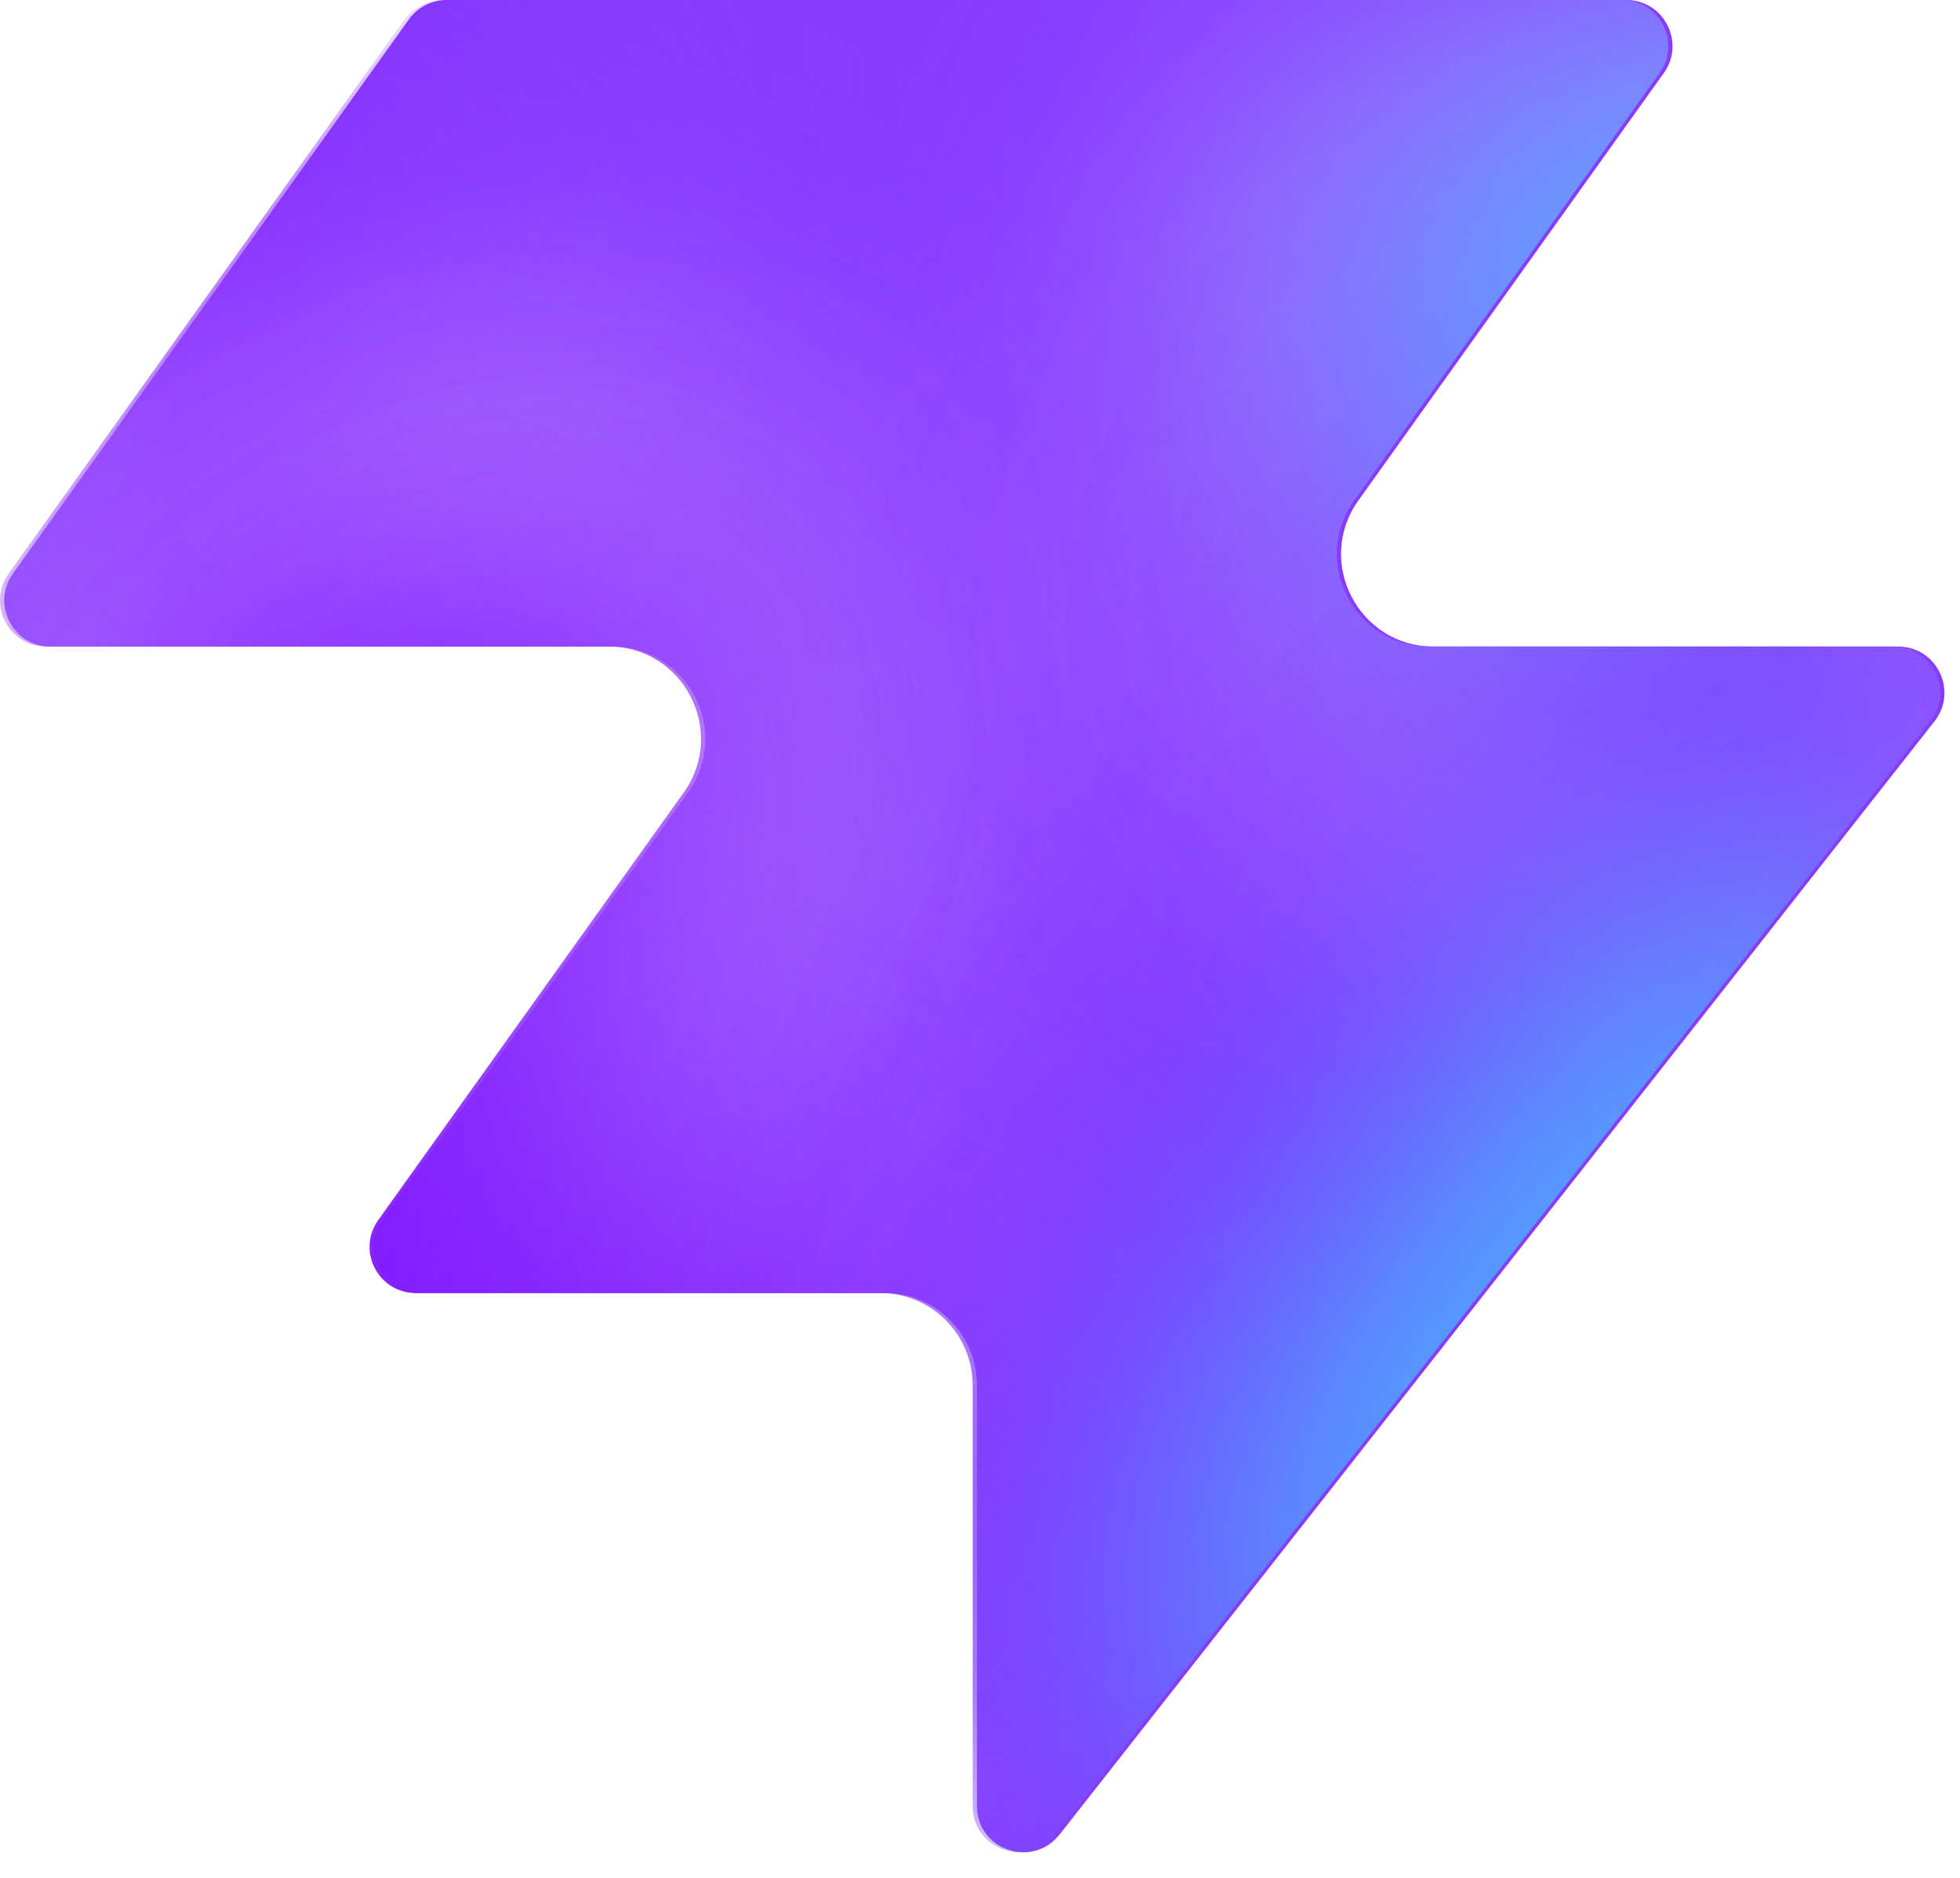
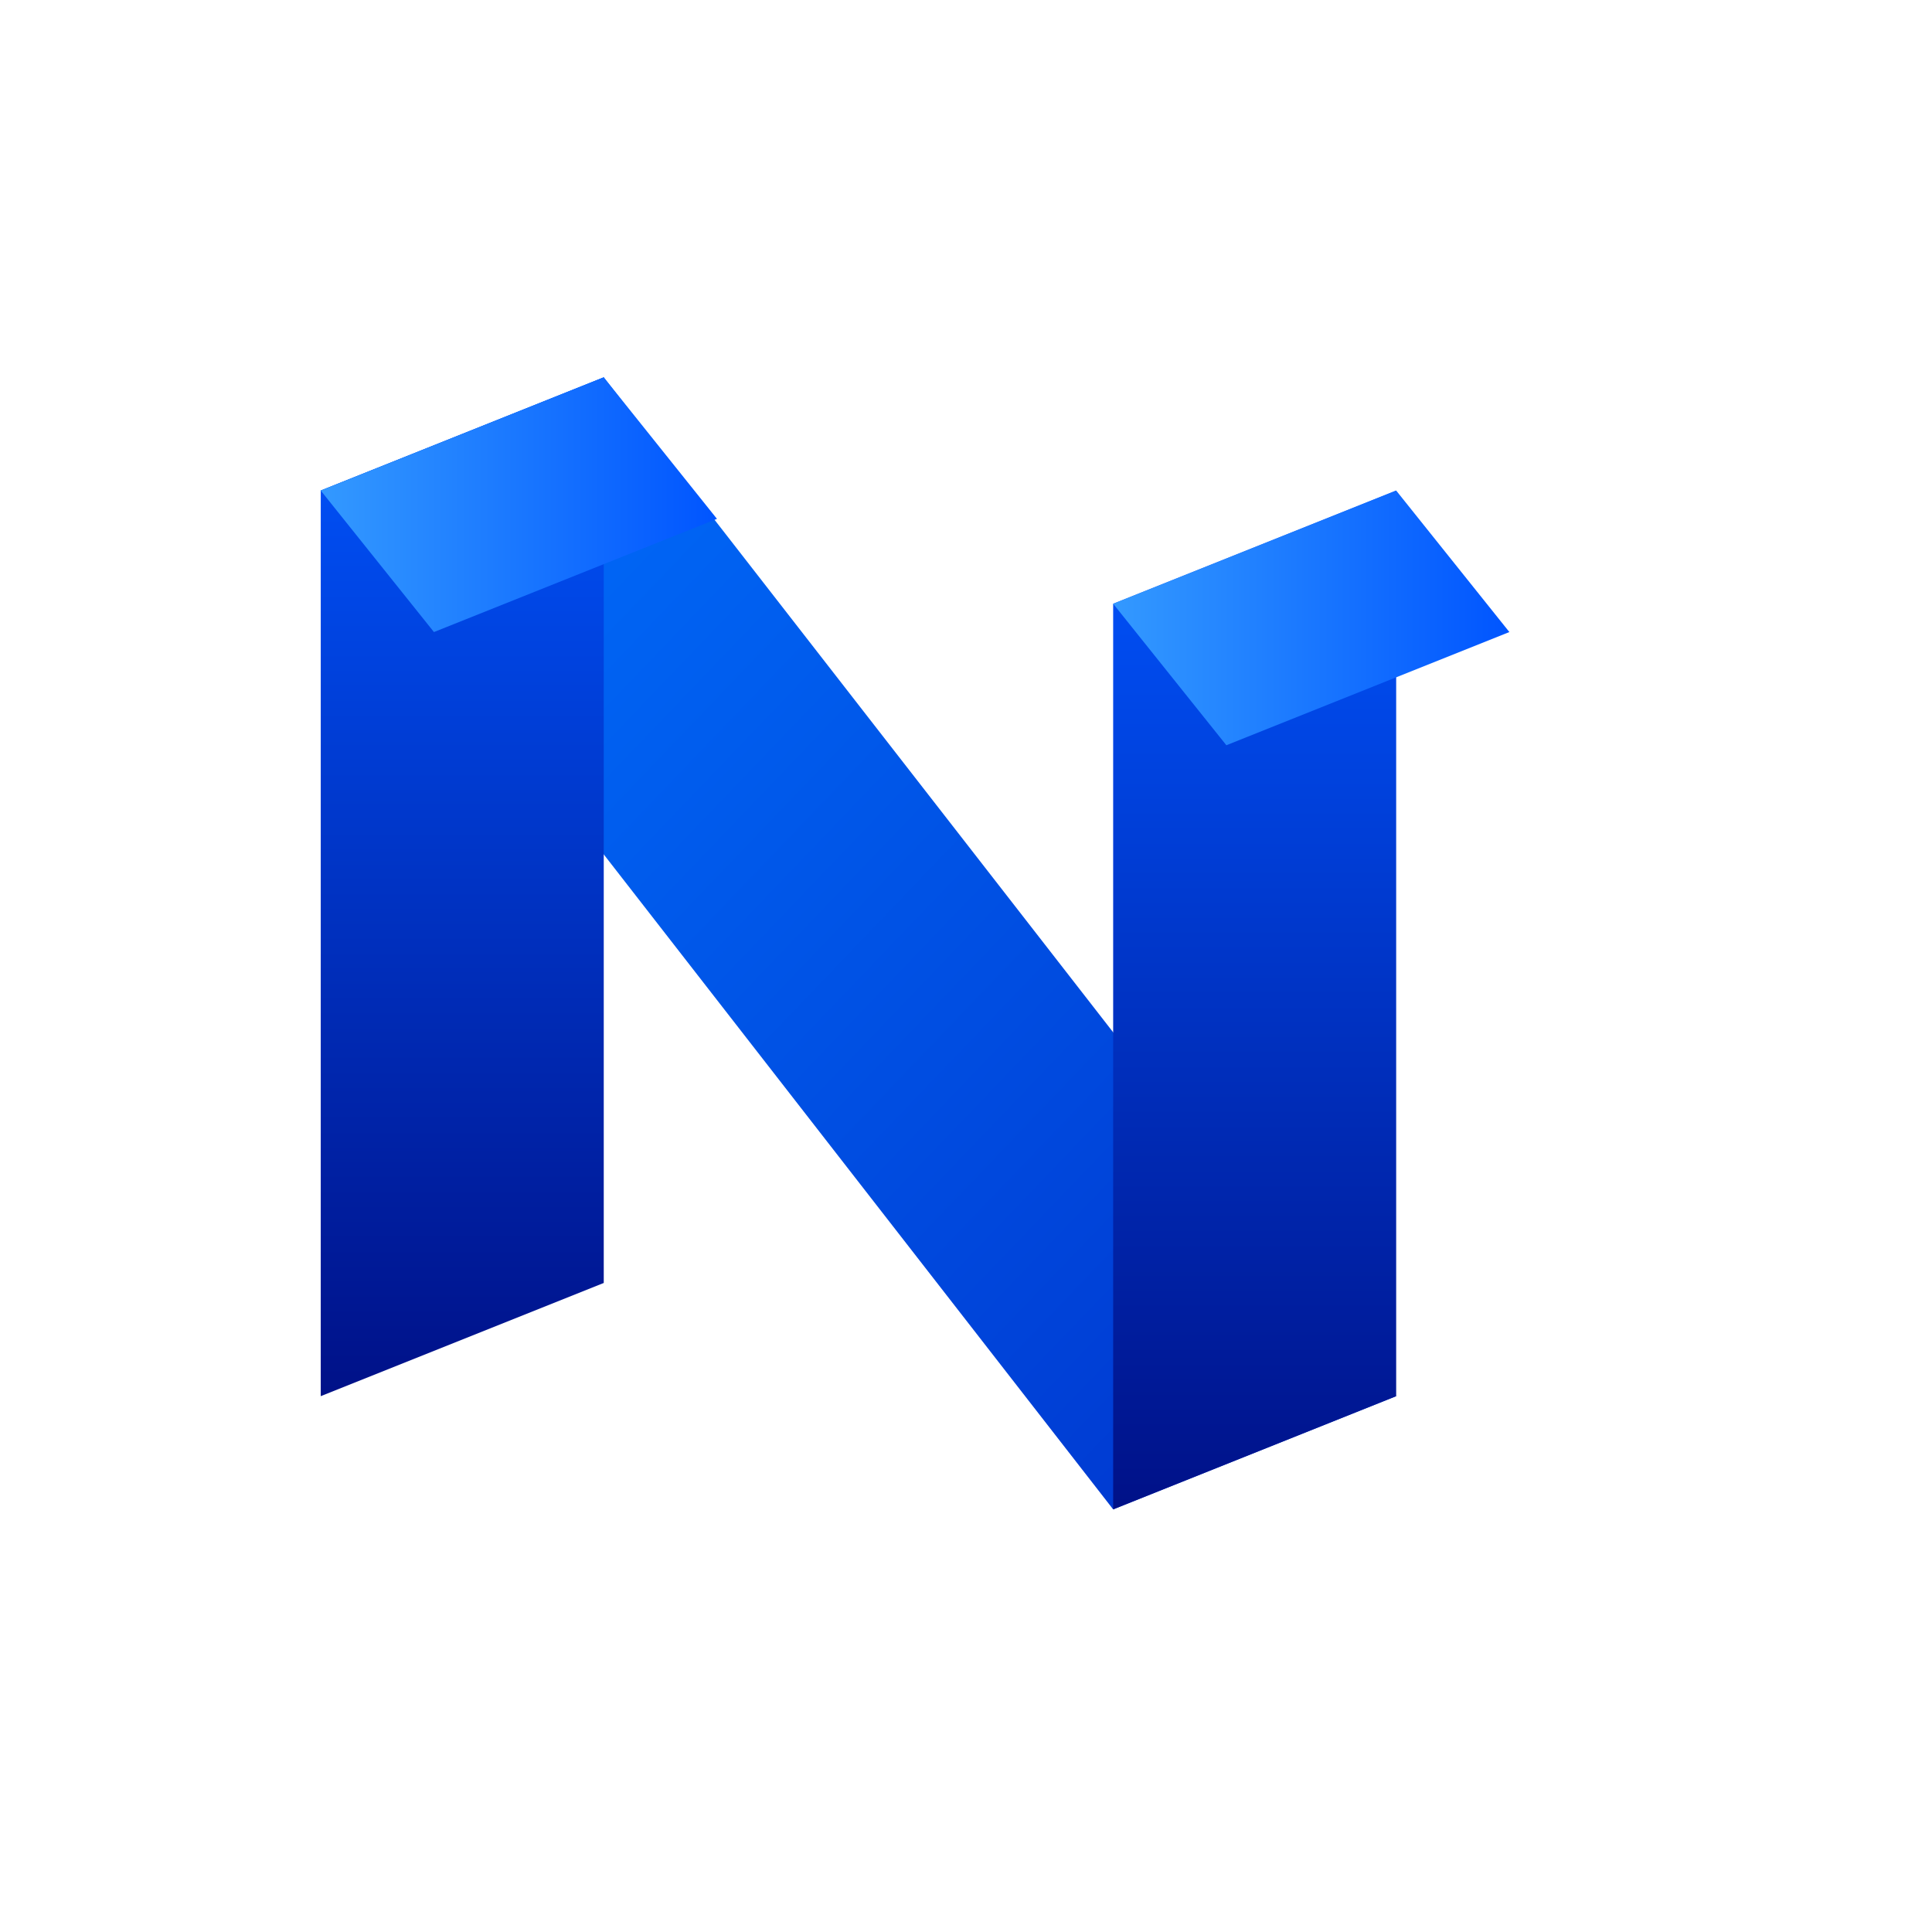
- <svg xmlns="http://www.w3.org/2000/svg" width="48" height="46" fill="none" viewBox="0 0 48 46">
-   <path fill="#863bff" d="M25.946 44.938c-.664.845-2.021.375-2.021-.698V33.937a2.26 2.26 0 0 0-2.262-2.262H10.287c-.92 0-1.456-1.04-.92-1.788l7.48-10.471c1.07-1.497 0-3.578-1.842-3.578H1.237c-.92 0-1.456-1.04-.92-1.788L10.013.474c.214-.297.556-.474.92-.474h28.894c.92 0 1.456 1.04.92 1.788l-7.48 10.471c-1.07 1.498 0 3.579 1.842 3.579h11.377c.943 0 1.473 1.088.89 1.83L25.947 44.94z" style="fill:#863bff;fill:color(display-p3 .525 .23 1);fill-opacity:1" />
-   <mask id="a" width="48" height="46" x="0" y="0" maskUnits="userSpaceOnUse" style="mask-type:alpha">
-     <path fill="#000" d="M25.842 44.938c-.664.844-2.021.375-2.021-.698V33.937a2.26 2.26 0 0 0-2.262-2.262H10.183c-.92 0-1.456-1.04-.92-1.788l7.48-10.471c1.07-1.498 0-3.579-1.842-3.579H1.133c-.92 0-1.456-1.04-.92-1.787L9.91.473c.214-.297.556-.474.92-.474h28.894c.92 0 1.456 1.04.92 1.788l-7.48 10.471c-1.07 1.498 0 3.578 1.842 3.578h11.377c.943 0 1.473 1.088.89 1.832L25.843 44.94z" style="fill:#000;fill-opacity:1" />
-   </mask>
-   <g mask="url(#a)">
-     <g filter="url(#b)">
-       <ellipse cx="5.508" cy="14.704" fill="#ede6ff" rx="5.508" ry="14.704" style="fill:#ede6ff;fill:color(display-p3 .927 .903 1);fill-opacity:1" transform="matrix(.00324 1 1 -.00324 -4.47 31.516)" />
-     </g>
-     <g filter="url(#c)">
-       <ellipse cx="10.399" cy="29.851" fill="#ede6ff" rx="10.399" ry="29.851" style="fill:#ede6ff;fill:color(display-p3 .927 .903 1);fill-opacity:1" transform="matrix(.00324 1 1 -.00324 -39.328 7.883)" />
-     </g>
-     <g filter="url(#d)">
-       <ellipse cx="5.508" cy="30.487" fill="#7e14ff" rx="5.508" ry="30.487" style="fill:#7e14ff;fill:color(display-p3 .492 .077 1);fill-opacity:1" transform="rotate(89.814 -25.913 -14.639)scale(1 -1)" />
-     </g>
-     <g filter="url(#e)">
-       <ellipse cx="5.508" cy="30.599" fill="#7e14ff" rx="5.508" ry="30.599" style="fill:#7e14ff;fill:color(display-p3 .492 .077 1);fill-opacity:1" transform="rotate(89.814 -32.644 -3.334)scale(1 -1)" />
-     </g>
-     <g filter="url(#f)">
-       <ellipse cx="5.508" cy="30.599" fill="#7e14ff" rx="5.508" ry="30.599" style="fill:#7e14ff;fill:color(display-p3 .492 .077 1);fill-opacity:1" transform="matrix(.00324 1 1 -.00324 -34.34 30.47)" />
-     </g>
-     <g filter="url(#g)">
-       <ellipse cx="14.072" cy="22.078" fill="#ede6ff" rx="14.072" ry="22.078" style="fill:#ede6ff;fill:color(display-p3 .927 .903 1);fill-opacity:1" transform="rotate(93.35 24.506 48.493)scale(-1 1)" />
-     </g>
-     <g filter="url(#h)">
-       <ellipse cx="3.47" cy="21.501" fill="#7e14ff" rx="3.47" ry="21.501" style="fill:#7e14ff;fill:color(display-p3 .492 .077 1);fill-opacity:1" transform="rotate(89.009 28.708 47.59)scale(-1 1)" />
-     </g>
-     <g filter="url(#i)">
-       <ellipse cx="3.47" cy="21.501" fill="#7e14ff" rx="3.47" ry="21.501" style="fill:#7e14ff;fill:color(display-p3 .492 .077 1);fill-opacity:1" transform="rotate(89.009 28.708 47.59)scale(-1 1)" />
-     </g>
-     <g filter="url(#j)">
-       <ellipse cx=".387" cy="8.972" fill="#7e14ff" rx="4.407" ry="29.108" style="fill:#7e14ff;fill:color(display-p3 .492 .077 1);fill-opacity:1" transform="rotate(39.51 .387 8.972)" />
-     </g>
-     <g filter="url(#k)">
-       <ellipse cx="47.523" cy="-6.092" fill="#7e14ff" rx="4.407" ry="29.108" style="fill:#7e14ff;fill:color(display-p3 .492 .077 1);fill-opacity:1" transform="rotate(37.892 47.523 -6.092)" />
-     </g>
-     <g filter="url(#l)">
-       <ellipse cx="41.412" cy="6.333" fill="#47bfff" rx="5.971" ry="9.665" style="fill:#47bfff;fill:color(display-p3 .28 .748 1);fill-opacity:1" transform="rotate(37.892 41.412 6.333)" />
-     </g>
-     <g filter="url(#m)">
-       <ellipse cx="-1.879" cy="38.332" fill="#7e14ff" rx="4.407" ry="29.108" style="fill:#7e14ff;fill:color(display-p3 .492 .077 1);fill-opacity:1" transform="rotate(37.892 -1.88 38.332)" />
-     </g>
-     <g filter="url(#n)">
-       <ellipse cx="-1.879" cy="38.332" fill="#7e14ff" rx="4.407" ry="29.108" style="fill:#7e14ff;fill:color(display-p3 .492 .077 1);fill-opacity:1" transform="rotate(37.892 -1.88 38.332)" />
-     </g>
-     <g filter="url(#o)">
-       <ellipse cx="35.651" cy="29.907" fill="#7e14ff" rx="4.407" ry="29.108" style="fill:#7e14ff;fill:color(display-p3 .492 .077 1);fill-opacity:1" transform="rotate(37.892 35.651 29.907)" />
-     </g>
-     <g filter="url(#p)">
-       <ellipse cx="38.418" cy="32.4" fill="#47bfff" rx="5.971" ry="15.297" style="fill:#47bfff;fill:color(display-p3 .28 .748 1);fill-opacity:1" transform="rotate(37.892 38.418 32.4)" />
-     </g>
+ <svg xmlns="http://www.w3.org/2000/svg" viewBox="0 0 512 512">
+   <defs>
+     <linearGradient id="grad-main" x1="0%" y1="0%" x2="100%" y2="100%">
+       <stop offset="0%" stop-color="#0072ff" />
+       <stop offset="100%" stop-color="#0033cc" />
+     </linearGradient>
+     <linearGradient id="grad-dark" x1="0%" y1="0%" x2="0%" y2="100%">
+       <stop offset="0%" stop-color="#0055ff" />
+       <stop offset="100%" stop-color="#001188" />
+     </linearGradient>
+     <linearGradient id="grad-light" x1="0%" y1="0%" x2="100%" y2="0%">
+       <stop offset="0%" stop-color="#3399ff" />
+       <stop offset="100%" stop-color="#0055ff" />
+     </linearGradient>
+   </defs>
+   <g transform="translate(70, 70) scale(0.75)">
+     <polygon points="120,40 400,400 300,440 20,80" fill="url(#grad-main)" />
+     <polygon points="20,400 20,80 120,40 120,360" fill="url(#grad-dark)" />
+     <polygon points="20,80 120,40 160,90 60,130" fill="url(#grad-light)" />
+     <polygon points="400,400 400,80 300,120 300,440" fill="url(#grad-dark)" />
+     <polygon points="300,120 400,80 440,130 340,170" fill="url(#grad-light)" />
  </g>
-   <defs>
-     <filter id="b" width="60.045" height="41.654" x="-19.77" y="16.149" color-interpolation-filters="sRGB" filterUnits="userSpaceOnUse">
-       <feFlood flood-opacity="0" result="BackgroundImageFix" />
-       <feBlend in="SourceGraphic" in2="BackgroundImageFix" result="shape" />
-       <feGaussianBlur result="effect1_foregroundBlur_2002_17158" stdDeviation="7.659" />
-     </filter>
-     <filter id="c" width="90.34" height="51.437" x="-54.613" y="-7.533" color-interpolation-filters="sRGB" filterUnits="userSpaceOnUse">
-       <feFlood flood-opacity="0" result="BackgroundImageFix" />
-       <feBlend in="SourceGraphic" in2="BackgroundImageFix" result="shape" />
-       <feGaussianBlur result="effect1_foregroundBlur_2002_17158" stdDeviation="7.659" />
-     </filter>
-     <filter id="d" width="79.355" height="29.4" x="-49.64" y="2.03" color-interpolation-filters="sRGB" filterUnits="userSpaceOnUse">
-       <feFlood flood-opacity="0" result="BackgroundImageFix" />
-       <feBlend in="SourceGraphic" in2="BackgroundImageFix" result="shape" />
-       <feGaussianBlur result="effect1_foregroundBlur_2002_17158" stdDeviation="4.596" />
-     </filter>
-     <filter id="e" width="79.579" height="29.4" x="-45.045" y="20.029" color-interpolation-filters="sRGB" filterUnits="userSpaceOnUse">
-       <feFlood flood-opacity="0" result="BackgroundImageFix" />
-       <feBlend in="SourceGraphic" in2="BackgroundImageFix" result="shape" />
-       <feGaussianBlur result="effect1_foregroundBlur_2002_17158" stdDeviation="4.596" />
-     </filter>
-     <filter id="f" width="79.579" height="29.4" x="-43.513" y="21.178" color-interpolation-filters="sRGB" filterUnits="userSpaceOnUse">
-       <feFlood flood-opacity="0" result="BackgroundImageFix" />
-       <feBlend in="SourceGraphic" in2="BackgroundImageFix" result="shape" />
-       <feGaussianBlur result="effect1_foregroundBlur_2002_17158" stdDeviation="4.596" />
-     </filter>
-     <filter id="g" width="74.749" height="58.852" x="15.756" y="-17.901" color-interpolation-filters="sRGB" filterUnits="userSpaceOnUse">
-       <feFlood flood-opacity="0" result="BackgroundImageFix" />
-       <feBlend in="SourceGraphic" in2="BackgroundImageFix" result="shape" />
-       <feGaussianBlur result="effect1_foregroundBlur_2002_17158" stdDeviation="7.659" />
-     </filter>
-     <filter id="h" width="61.377" height="25.362" x="23.548" y="2.284" color-interpolation-filters="sRGB" filterUnits="userSpaceOnUse">
-       <feFlood flood-opacity="0" result="BackgroundImageFix" />
-       <feBlend in="SourceGraphic" in2="BackgroundImageFix" result="shape" />
-       <feGaussianBlur result="effect1_foregroundBlur_2002_17158" stdDeviation="4.596" />
-     </filter>
-     <filter id="i" width="61.377" height="25.362" x="23.548" y="2.284" color-interpolation-filters="sRGB" filterUnits="userSpaceOnUse">
-       <feFlood flood-opacity="0" result="BackgroundImageFix" />
-       <feBlend in="SourceGraphic" in2="BackgroundImageFix" result="shape" />
-       <feGaussianBlur result="effect1_foregroundBlur_2002_17158" stdDeviation="4.596" />
-     </filter>
-     <filter id="j" width="56.045" height="63.649" x="-27.636" y="-22.853" color-interpolation-filters="sRGB" filterUnits="userSpaceOnUse">
-       <feFlood flood-opacity="0" result="BackgroundImageFix" />
-       <feBlend in="SourceGraphic" in2="BackgroundImageFix" result="shape" />
-       <feGaussianBlur result="effect1_foregroundBlur_2002_17158" stdDeviation="4.596" />
-     </filter>
-     <filter id="k" width="54.814" height="64.646" x="20.116" y="-38.415" color-interpolation-filters="sRGB" filterUnits="userSpaceOnUse">
-       <feFlood flood-opacity="0" result="BackgroundImageFix" />
-       <feBlend in="SourceGraphic" in2="BackgroundImageFix" result="shape" />
-       <feGaussianBlur result="effect1_foregroundBlur_2002_17158" stdDeviation="4.596" />
-     </filter>
-     <filter id="l" width="33.541" height="35.313" x="24.641" y="-11.323" color-interpolation-filters="sRGB" filterUnits="userSpaceOnUse">
-       <feFlood flood-opacity="0" result="BackgroundImageFix" />
-       <feBlend in="SourceGraphic" in2="BackgroundImageFix" result="shape" />
-       <feGaussianBlur result="effect1_foregroundBlur_2002_17158" stdDeviation="4.596" />
-     </filter>
-     <filter id="m" width="54.814" height="64.646" x="-29.286" y="6.009" color-interpolation-filters="sRGB" filterUnits="userSpaceOnUse">
-       <feFlood flood-opacity="0" result="BackgroundImageFix" />
-       <feBlend in="SourceGraphic" in2="BackgroundImageFix" result="shape" />
-       <feGaussianBlur result="effect1_foregroundBlur_2002_17158" stdDeviation="4.596" />
-     </filter>
-     <filter id="n" width="54.814" height="64.646" x="-29.286" y="6.009" color-interpolation-filters="sRGB" filterUnits="userSpaceOnUse">
-       <feFlood flood-opacity="0" result="BackgroundImageFix" />
-       <feBlend in="SourceGraphic" in2="BackgroundImageFix" result="shape" />
-       <feGaussianBlur result="effect1_foregroundBlur_2002_17158" stdDeviation="4.596" />
-     </filter>
-     <filter id="o" width="54.814" height="64.646" x="8.244" y="-2.416" color-interpolation-filters="sRGB" filterUnits="userSpaceOnUse">
-       <feFlood flood-opacity="0" result="BackgroundImageFix" />
-       <feBlend in="SourceGraphic" in2="BackgroundImageFix" result="shape" />
-       <feGaussianBlur result="effect1_foregroundBlur_2002_17158" stdDeviation="4.596" />
-     </filter>
-     <filter id="p" width="39.409" height="43.623" x="18.713" y="10.588" color-interpolation-filters="sRGB" filterUnits="userSpaceOnUse">
-       <feFlood flood-opacity="0" result="BackgroundImageFix" />
-       <feBlend in="SourceGraphic" in2="BackgroundImageFix" result="shape" />
-       <feGaussianBlur result="effect1_foregroundBlur_2002_17158" stdDeviation="4.596" />
-     </filter>
-   </defs>
</svg>
